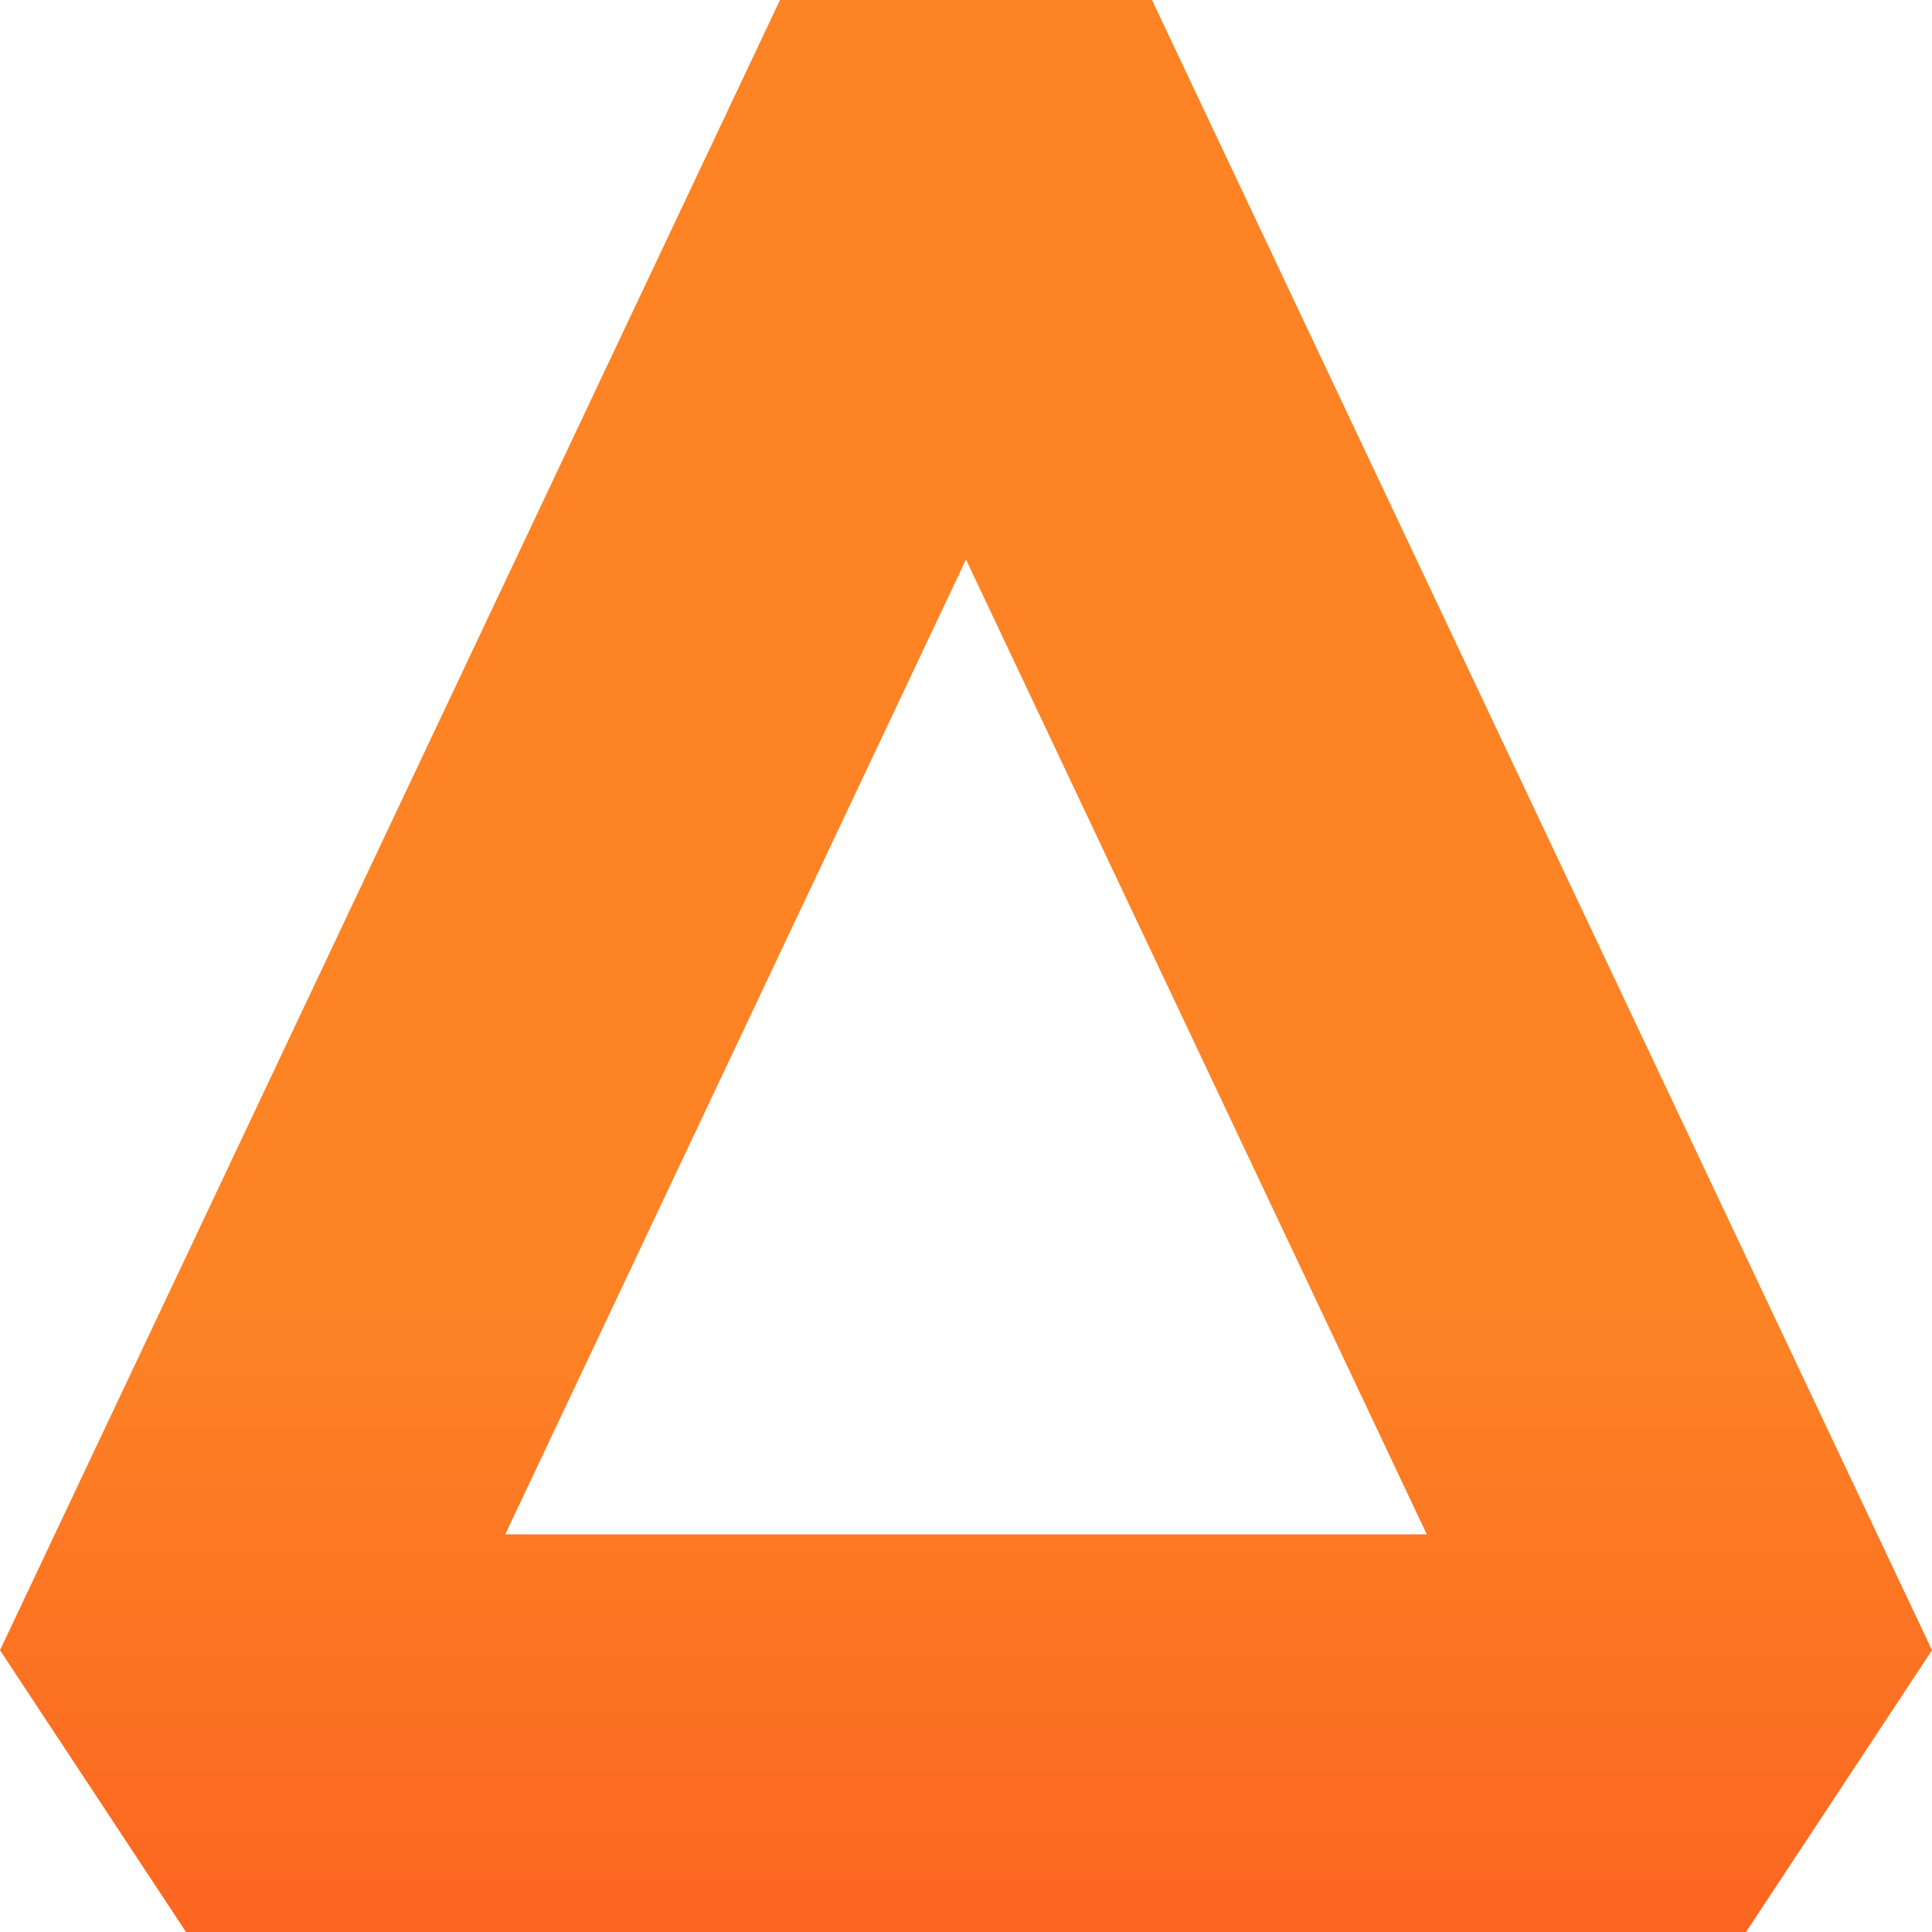
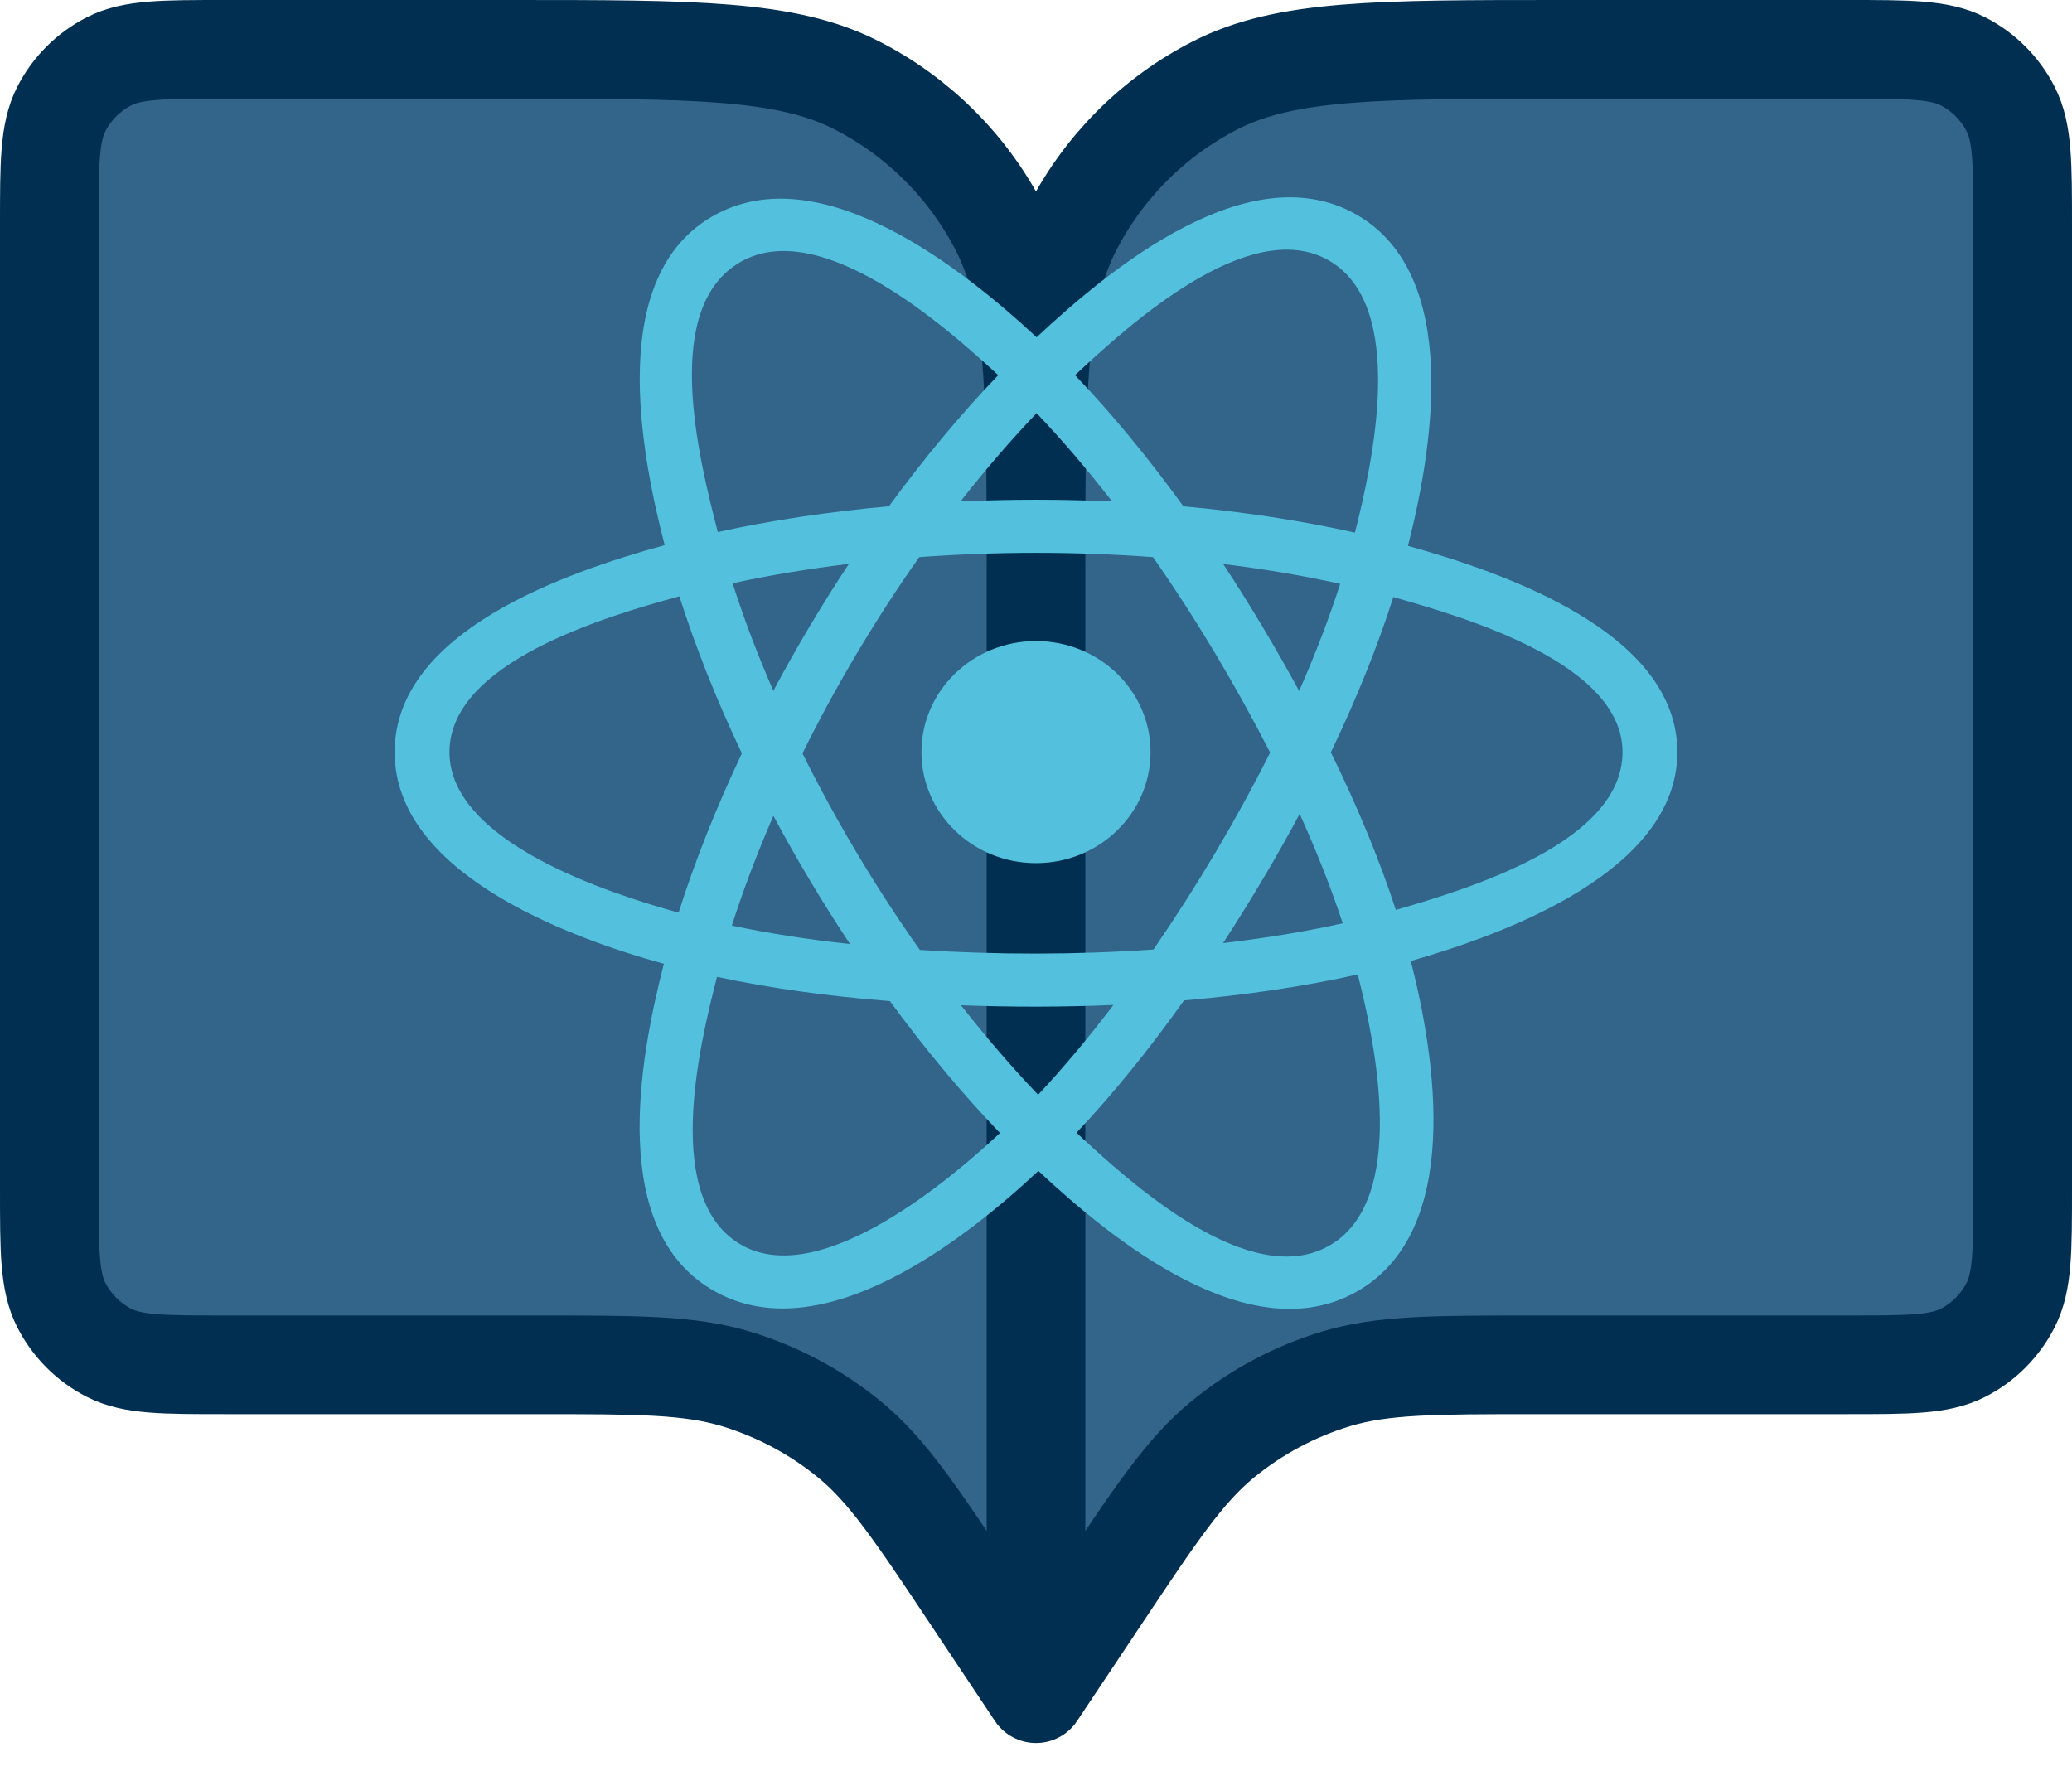
- <svg xmlns="http://www.w3.org/2000/svg" width="40" height="40" viewBox="0 0 40 40" fill="none">
-   <path fill-rule="evenodd" clip-rule="evenodd" d="M10.46 31.767H29.54L20 11.584L10.46 31.767ZM0 34.166L16.149 0H23.851L40 34.166L36.149 40H3.851L0 34.166Z" fill="url(#paint0_linear_634_2638)" />
-   <defs>
-     <linearGradient id="paint0_linear_634_2638" x1="20" y1="0" x2="20" y2="40" gradientUnits="userSpaceOnUse">
-       <stop offset="0.677" stop-color="#FD8325" />
-       <stop offset="1" stop-color="#FC6621" />
-     </linearGradient>
-   </defs>
+ <svg xmlns="http://www.w3.org/2000/svg" width="42" height="36" viewBox="0 0 42 36" fill="none">
+   <path d="M21 11.666V34.333ZM21 11.666C21 7.933 21 6.066 21.727 4.64C22.366 3.386 23.385 2.366 24.639 1.727C26.065 1 27.932 1 31.666 1H37.444C38.689 1 39.311 1 39.787 1.242C40.205 1.455 40.544 1.795 40.757 2.213C40.999 2.688 41 3.311 41 4.556V24.111C41 25.356 40.999 25.977 40.757 26.453C40.544 26.871 40.206 27.212 39.787 27.425C39.312 27.667 38.691 27.667 37.449 27.667H31.154C29.067 27.667 28.022 27.667 27.074 27.954C26.236 28.209 25.457 28.626 24.78 29.182C24.015 29.811 23.436 30.679 22.278 32.416L21 34.333M21 11.666C21 7.933 21 6.066 20.273 4.64C19.634 3.386 18.614 2.366 17.36 1.727C15.933 1 14.066 1 10.332 1H4.555C3.31 1 2.688 1 2.213 1.242C1.795 1.455 1.455 1.795 1.242 2.213C1 2.688 1 3.311 1 4.556V24.111C1 25.356 1 25.977 1.242 26.453C1.455 26.871 1.795 27.212 2.213 27.425C2.688 27.667 3.309 27.667 4.551 27.667H10.846C12.933 27.667 13.976 27.667 14.924 27.954C15.762 28.209 16.545 28.626 17.222 29.182C17.984 29.808 18.559 30.672 19.708 32.395L21 34.333" fill="#326589" />
+   <path d="M21 11.666V34.333M21 11.666C21 7.933 21 6.066 21.727 4.64C22.366 3.386 23.385 2.366 24.639 1.727C26.065 1 27.932 1 31.666 1H37.444C38.689 1 39.311 1 39.787 1.242C40.205 1.455 40.544 1.795 40.757 2.213C40.999 2.688 41 3.311 41 4.556V24.111C41 25.356 40.999 25.977 40.757 26.453C40.544 26.871 40.206 27.212 39.787 27.425C39.312 27.667 38.691 27.667 37.449 27.667H31.154C29.067 27.667 28.022 27.667 27.074 27.954C26.236 28.209 25.457 28.626 24.78 29.182C24.015 29.811 23.436 30.679 22.278 32.416L21 34.333M21 11.666C21 7.933 21 6.066 20.273 4.64C19.634 3.386 18.614 2.366 17.36 1.727C15.933 1 14.066 1 10.332 1H4.555C3.31 1 2.688 1 2.213 1.242C1.795 1.455 1.455 1.795 1.242 2.213C1 2.688 1 3.311 1 4.556V24.111C1 25.356 1 25.977 1.242 26.453C1.455 26.871 1.795 27.212 2.213 27.425C2.688 27.667 3.309 27.667 4.551 27.667H10.846C12.933 27.667 13.976 27.667 14.924 27.954C15.762 28.209 16.545 28.626 17.222 29.182C17.984 29.808 18.559 30.672 19.708 32.395L21 34.333" stroke="#002F52" stroke-width="2" stroke-linecap="round" stroke-linejoin="round" />
+   <path d="M23.322 15.246C23.322 14.003 22.282 12.995 21 12.995C19.718 12.995 18.678 14.003 18.678 15.246C18.678 16.489 19.718 17.497 21 17.497C22.282 17.497 23.322 16.489 23.322 15.246Z" fill="#53C1DE" />
+   <path fill-rule="evenodd" clip-rule="evenodd" d="M28.54 11.066C29.031 9.135 29.647 5.553 27.474 4.338C25.312 3.129 22.498 5.446 21.012 6.837C19.53 5.46 16.637 3.153 14.467 4.371C12.305 5.584 12.972 9.107 13.473 11.051C11.457 11.606 8 12.802 8 15.246C8 17.682 11.453 18.984 13.457 19.538C12.954 21.493 12.321 24.965 14.486 26.176C16.664 27.394 19.548 25.142 21.048 23.736C22.543 25.135 25.33 27.402 27.493 26.188C29.663 24.97 29.098 21.436 28.597 19.481C30.54 18.925 34 17.652 34 15.246C34 12.826 30.525 11.62 28.54 11.066ZM28.294 18.445C27.965 17.435 27.521 16.361 26.977 15.251C27.496 14.168 27.923 13.108 28.243 12.104C29.698 12.513 32.889 13.448 32.889 15.246C32.889 17.061 29.827 18.004 28.294 18.445ZM26.937 25.256C25.323 26.162 22.926 23.994 21.821 22.963C22.554 22.186 23.286 21.283 24.001 20.28C25.258 20.172 26.445 19.995 27.522 19.754C27.875 21.137 28.558 24.346 26.937 25.256ZM15.04 25.243C13.427 24.341 14.164 21.242 14.534 19.802C15.599 20.031 16.778 20.195 18.038 20.294C18.757 21.275 19.511 22.178 20.27 22.968C19.332 23.847 16.662 26.149 15.04 25.243ZM9.111 15.246C9.111 13.424 12.283 12.496 13.771 12.088C14.097 13.114 14.523 14.187 15.038 15.272C14.517 16.373 14.084 17.463 13.755 18.501C12.336 18.107 9.111 17.069 9.111 15.246ZM15.023 5.303C16.644 4.394 19.158 6.609 20.234 7.605C19.479 8.392 18.732 9.287 18.019 10.263C16.796 10.373 15.626 10.549 14.55 10.786C14.146 9.218 13.405 6.212 15.023 5.303ZM24.795 11.434C25.625 11.535 26.42 11.67 27.166 11.835C26.942 12.531 26.663 13.26 26.334 14.006C25.857 13.129 25.345 12.269 24.795 11.434ZM21.012 8.375C21.525 8.913 22.038 9.514 22.543 10.166C21.519 10.119 20.493 10.119 19.47 10.165C19.975 9.519 20.492 8.919 21.012 8.375ZM15.676 14.005C15.352 13.261 15.075 12.53 14.85 11.824C15.591 11.663 16.382 11.531 17.207 11.431C16.655 12.266 16.144 13.125 15.676 14.005ZM17.23 19.137C16.379 19.045 15.576 18.92 14.834 18.763C15.064 18.045 15.347 17.298 15.677 16.538C16.152 17.427 16.671 18.295 17.23 19.137ZM21.043 22.193C20.517 21.642 19.992 21.033 19.479 20.378C20.508 20.417 21.54 20.417 22.57 20.372C22.063 21.039 21.552 21.649 21.043 22.193ZM26.345 16.499C26.692 17.267 26.985 18.01 27.218 18.717C26.464 18.884 25.65 19.018 24.792 19.118C25.346 18.266 25.866 17.393 26.345 16.499ZM23.381 19.248C21.806 19.357 20.221 19.356 18.646 19.257C17.751 17.989 16.954 16.656 16.266 15.272C16.951 13.89 17.742 12.559 18.633 11.294C20.209 11.178 21.795 11.178 23.372 11.294C24.255 12.56 25.045 13.887 25.746 15.256C25.053 16.637 24.258 17.971 23.381 19.248ZM26.92 5.271C28.541 6.178 27.819 9.397 27.465 10.797C26.386 10.556 25.215 10.376 23.988 10.264C23.274 9.278 22.534 8.381 21.791 7.605C22.88 6.586 25.314 4.373 26.92 5.271Z" fill="#53C1DE" />
</svg>
